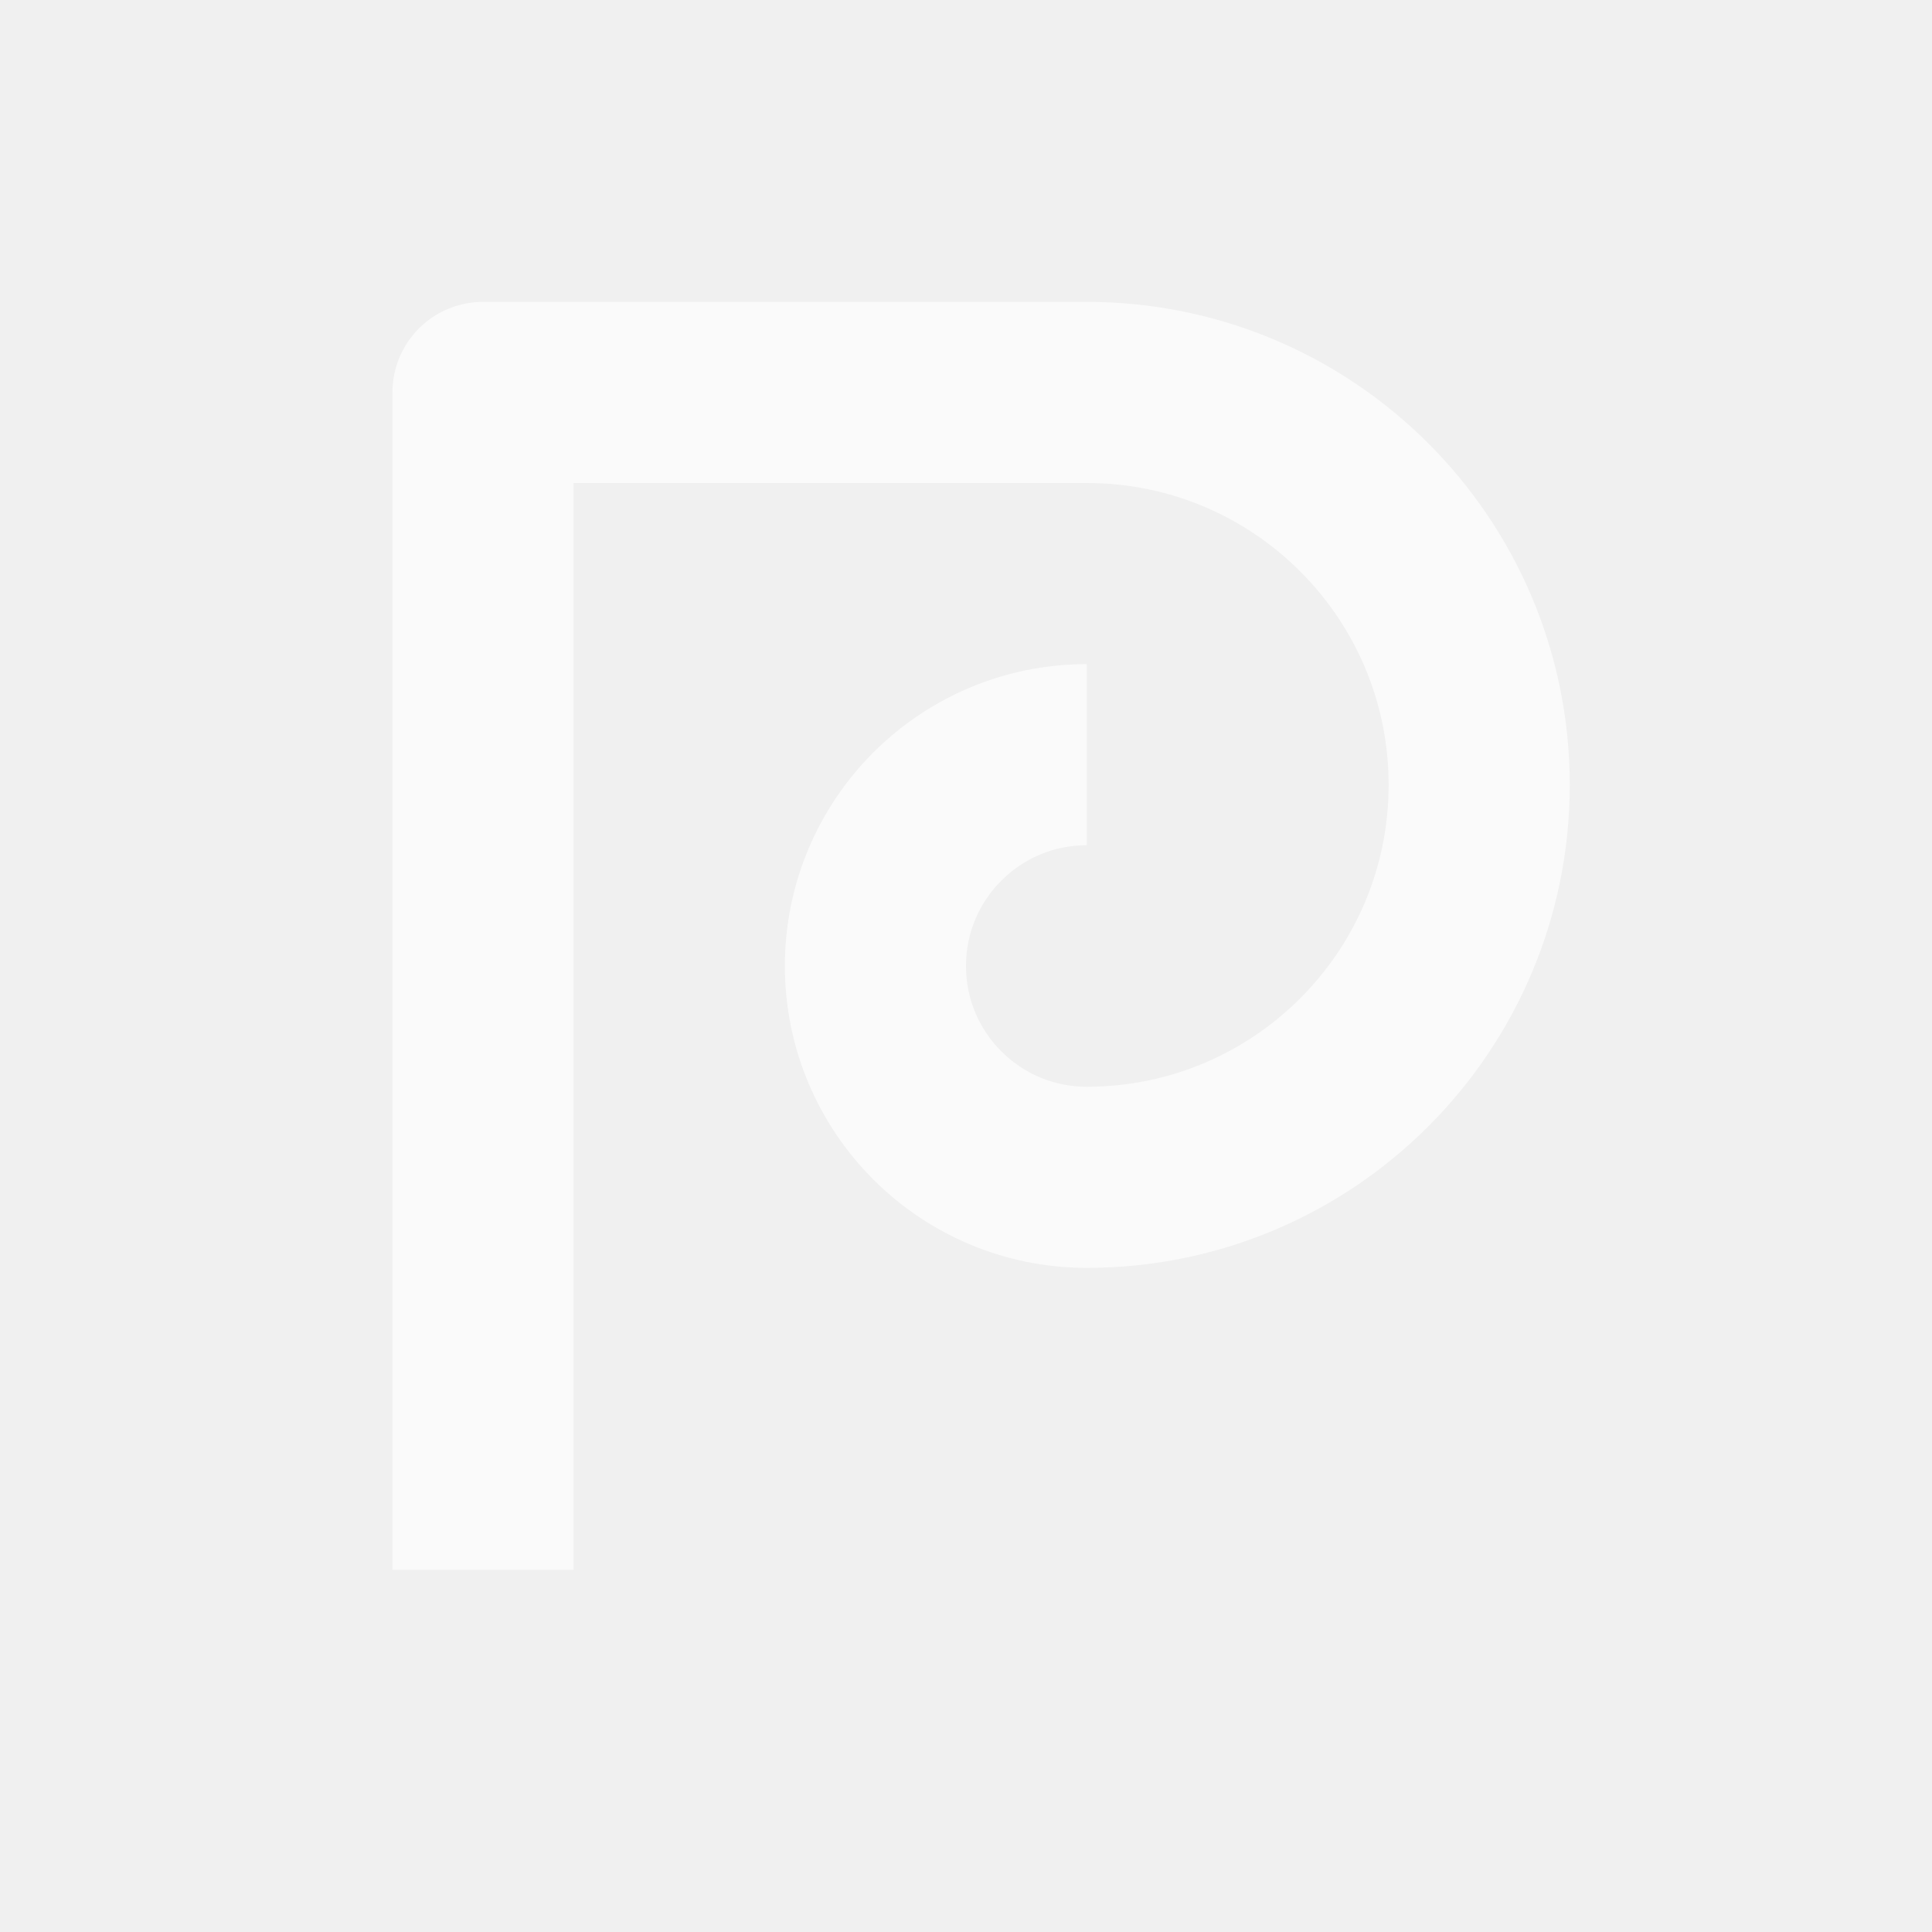
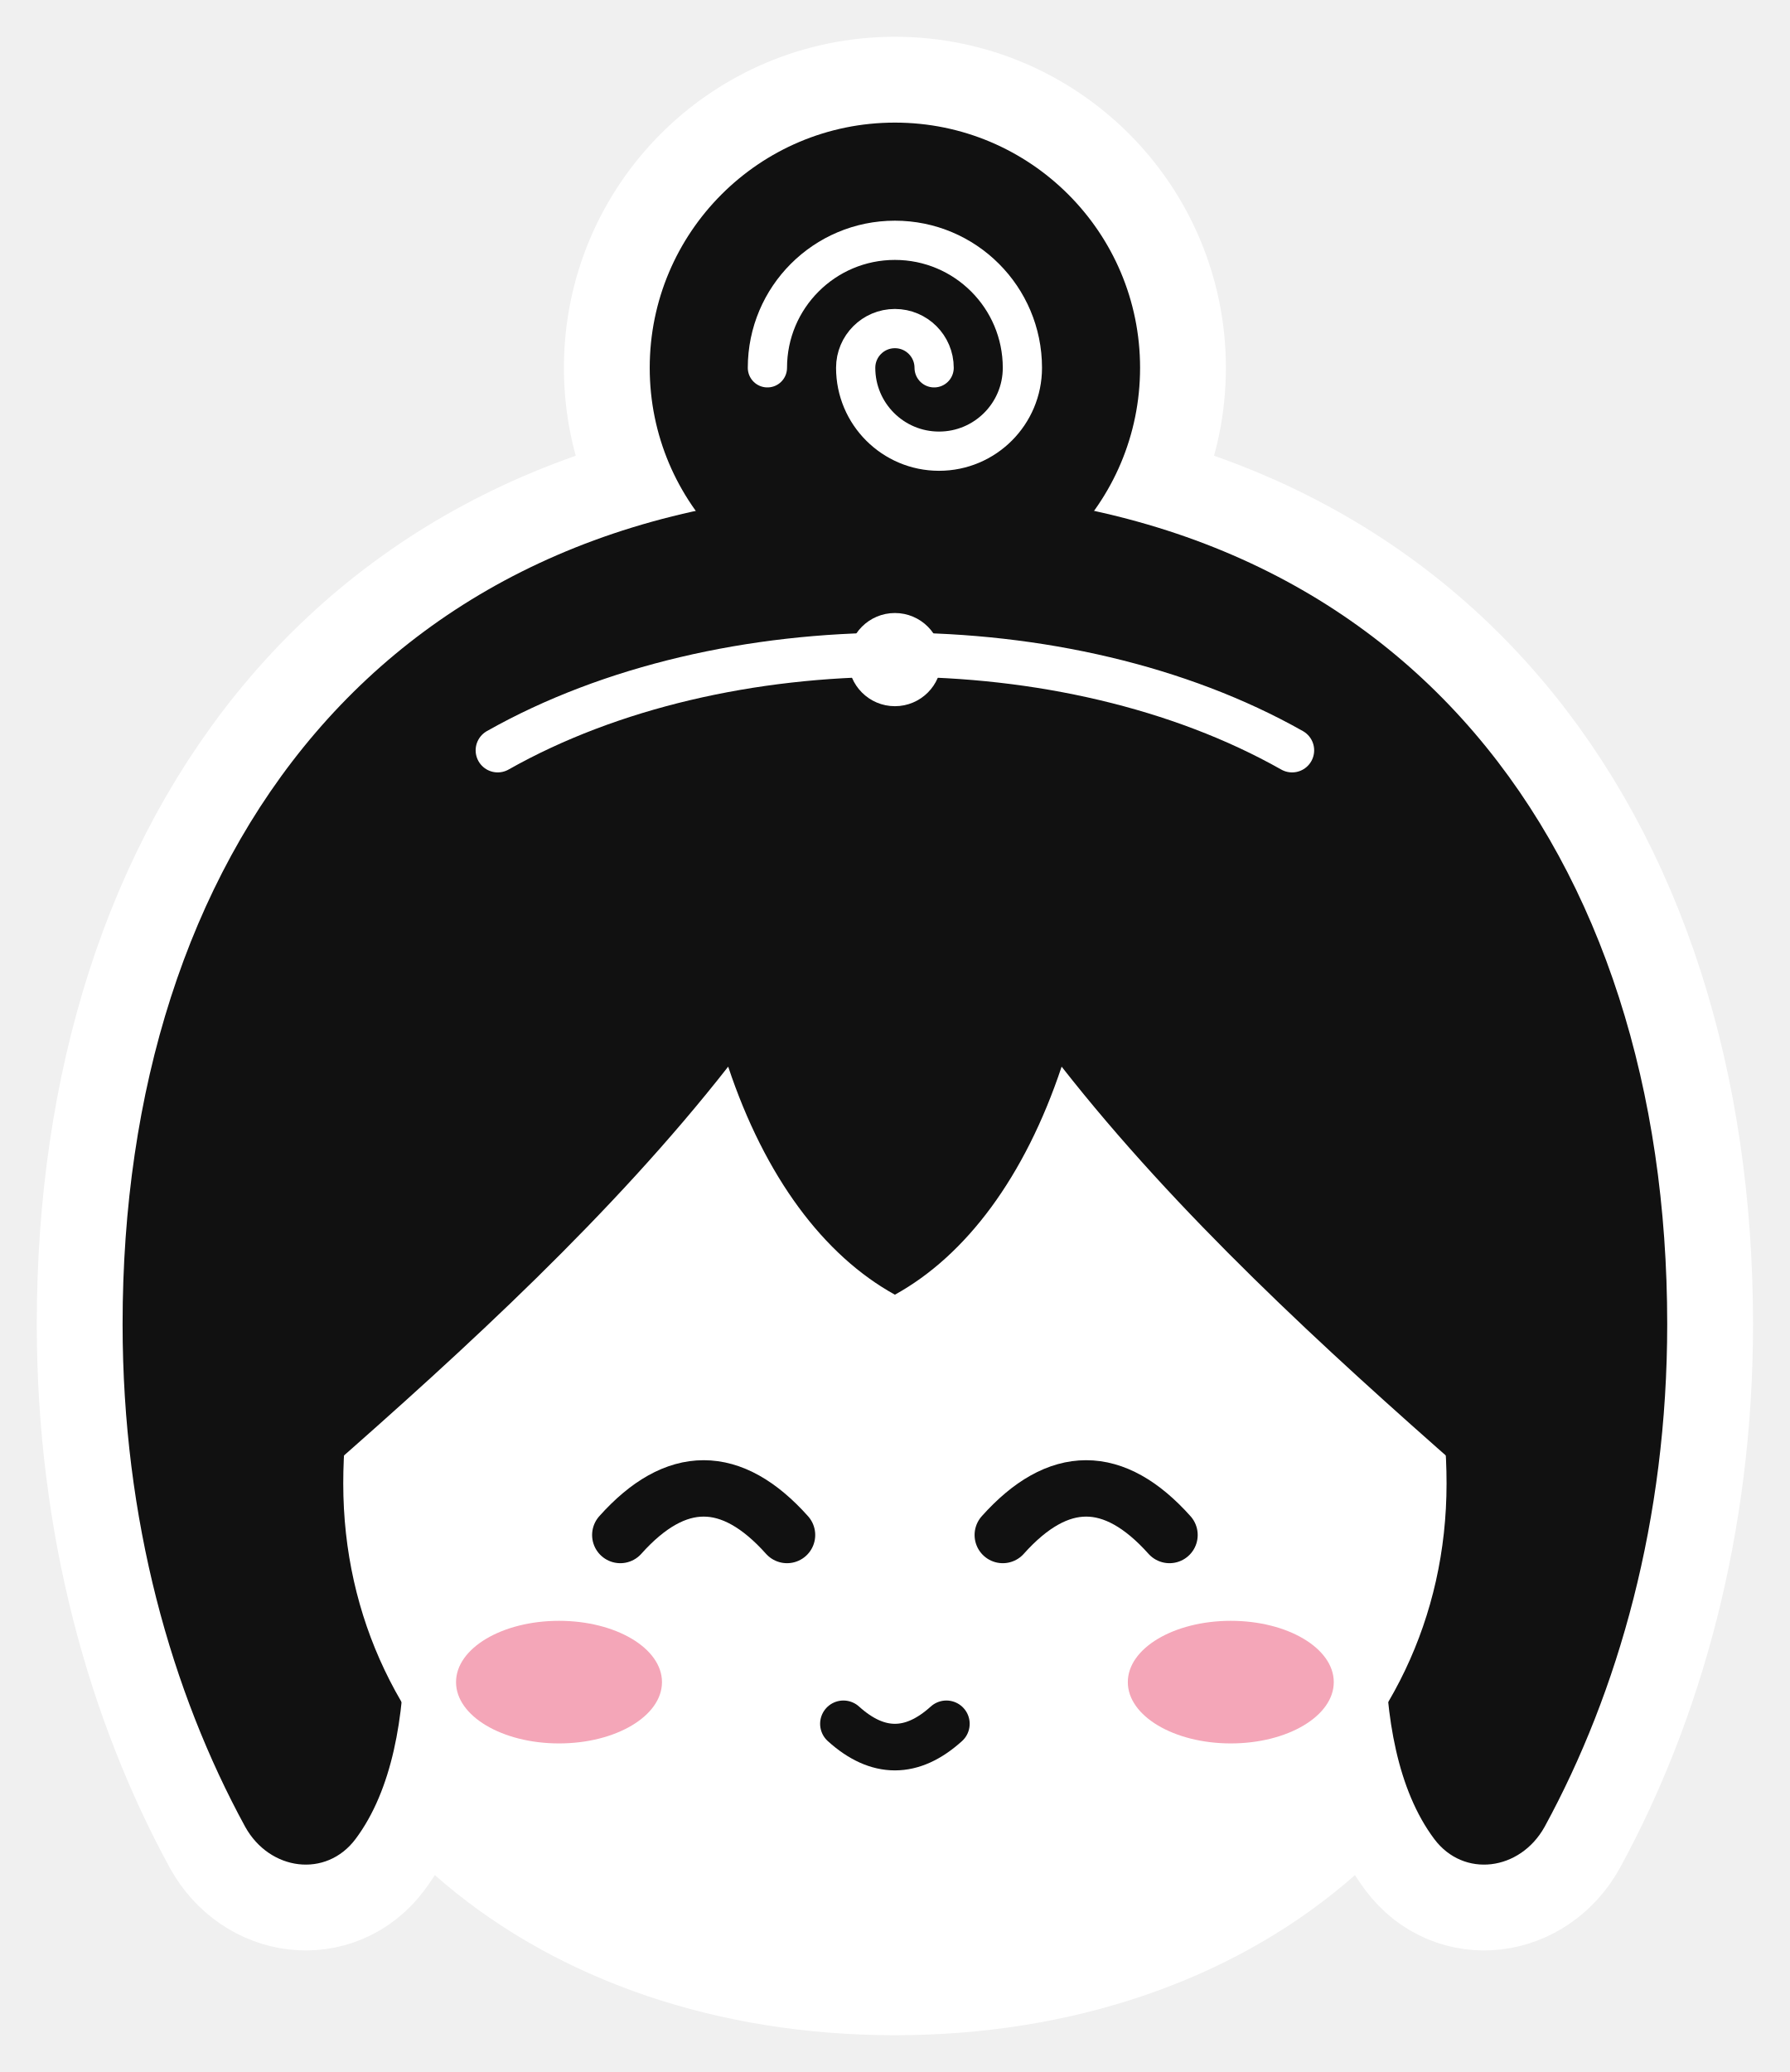
- <svg xmlns="http://www.w3.org/2000/svg" viewBox="0 0 64 64" role="img" aria-labelledby="t d">
-   <path d="M16 52V13h20a13 13 0 0 1 0 26a7 7 0 0 1 0-14" fill="none" stroke="#fafafa" stroke-width="6" stroke-linejoin="round" />
+ <svg xmlns="http://www.w3.org/2000/svg" viewBox="13.5 2 73 84.5" width="146" height="169" role="img">
+   <g fill="#ffffff" stroke="#ffffff" stroke-width="7" stroke-linejoin="round">
+     <circle cx="50" cy="17" r="10" />
+     <path d="M50 22C29 22 18.5 37 18.5 56C18.5 64 20.5 71 23.5 76.5C24.5 78.3 26.8 78.6 28 77C29.5 75 30 72 30 69L70 69C70 72 70.5 75 72 77C73.2 78.6 75.5 78.3 76.5 76.5C79.5 71 81.5 64 81.5 56C81.5 37 71 22 50 22Z" />
+     <path d="M50 42C35 42 27.5 52 27.5 62.5C27.5 73.5 37 81.5 50 81.5C63 81.5 72.5 73.5 72.5 62.5C72.5 52 65 42 50 42Z" />
+   </g>
+   <circle cx="50" cy="17" r="10" fill="#111111" />
+   <path d="M50 22C29 22 18.5 37 18.5 56C18.5 64 20.5 71 23.5 76.5C24.5 78.3 26.8 78.6 28 77C29.5 75 30 72 30 69L70 69C70 72 70.5 75 72 77C73.2 78.6 75.5 78.3 76.5 76.5C79.5 71 81.5 64 81.5 56C81.5 37 71 22 50 22Z" fill="#111111" />
+   <path d="M50 42C35 42 27.5 52 27.5 62.5C27.5 73.5 37 81.5 50 81.5C63 81.5 72.5 73.5 72.5 62.5C72.5 52 65 42 50 42Z" fill="#ffffff" />
+   <path d="M26.8 62C26.8 46.5 37 35.5 50 35.5C63 35.5 73.2 46.5 73.2 62C67.5 57 61.5 51.5 56.8 45.5C55.3 50 52.9 53.2 50 54.8C47.1 53.2 44.7 50 43.2 45.5C38.5 51.5 32.5 57 26.8 62Z" fill="#111111" />
+   <path d="M51.6 17a1.6 1.6 0 1 0-3.2 0a3.4 3.4 0 1 0 6.8 0a5.2 5.2 0 1 0-10.4 0" fill="none" stroke="#ffffff" stroke-width="1.6" stroke-linecap="round" />
+   <path d="M33.8 32.6C43 27.4 57 27.4 66.2 32.6" fill="none" stroke="#ffffff" stroke-width="1.8" stroke-linecap="round" />
+   <circle cx="50" cy="28.9" r="1.9" fill="#ffffff" />
+   <path d="M38.8 64.6q3.4-3.8 6.8 0M54.4 64.6q3.4-3.8 6.8 0" fill="none" stroke="#111111" stroke-width="2.3" stroke-linecap="round" />
+   <path d="M32.1 70.6a4.2 2.5 0 1 0 8.4 0a4.2 2.5 0 1 0 -8.4 0ZM59.5 70.6a4.2 2.5 0 1 0 8.4 0a4.2 2.5 0 1 0 -8.4 0Z" fill="#F4A6B8" />
+   <path d="M47.9 72.3q2.1 1.9 4.2 0" fill="none" stroke="#111111" stroke-width="1.9" stroke-linecap="round" />
</svg>
